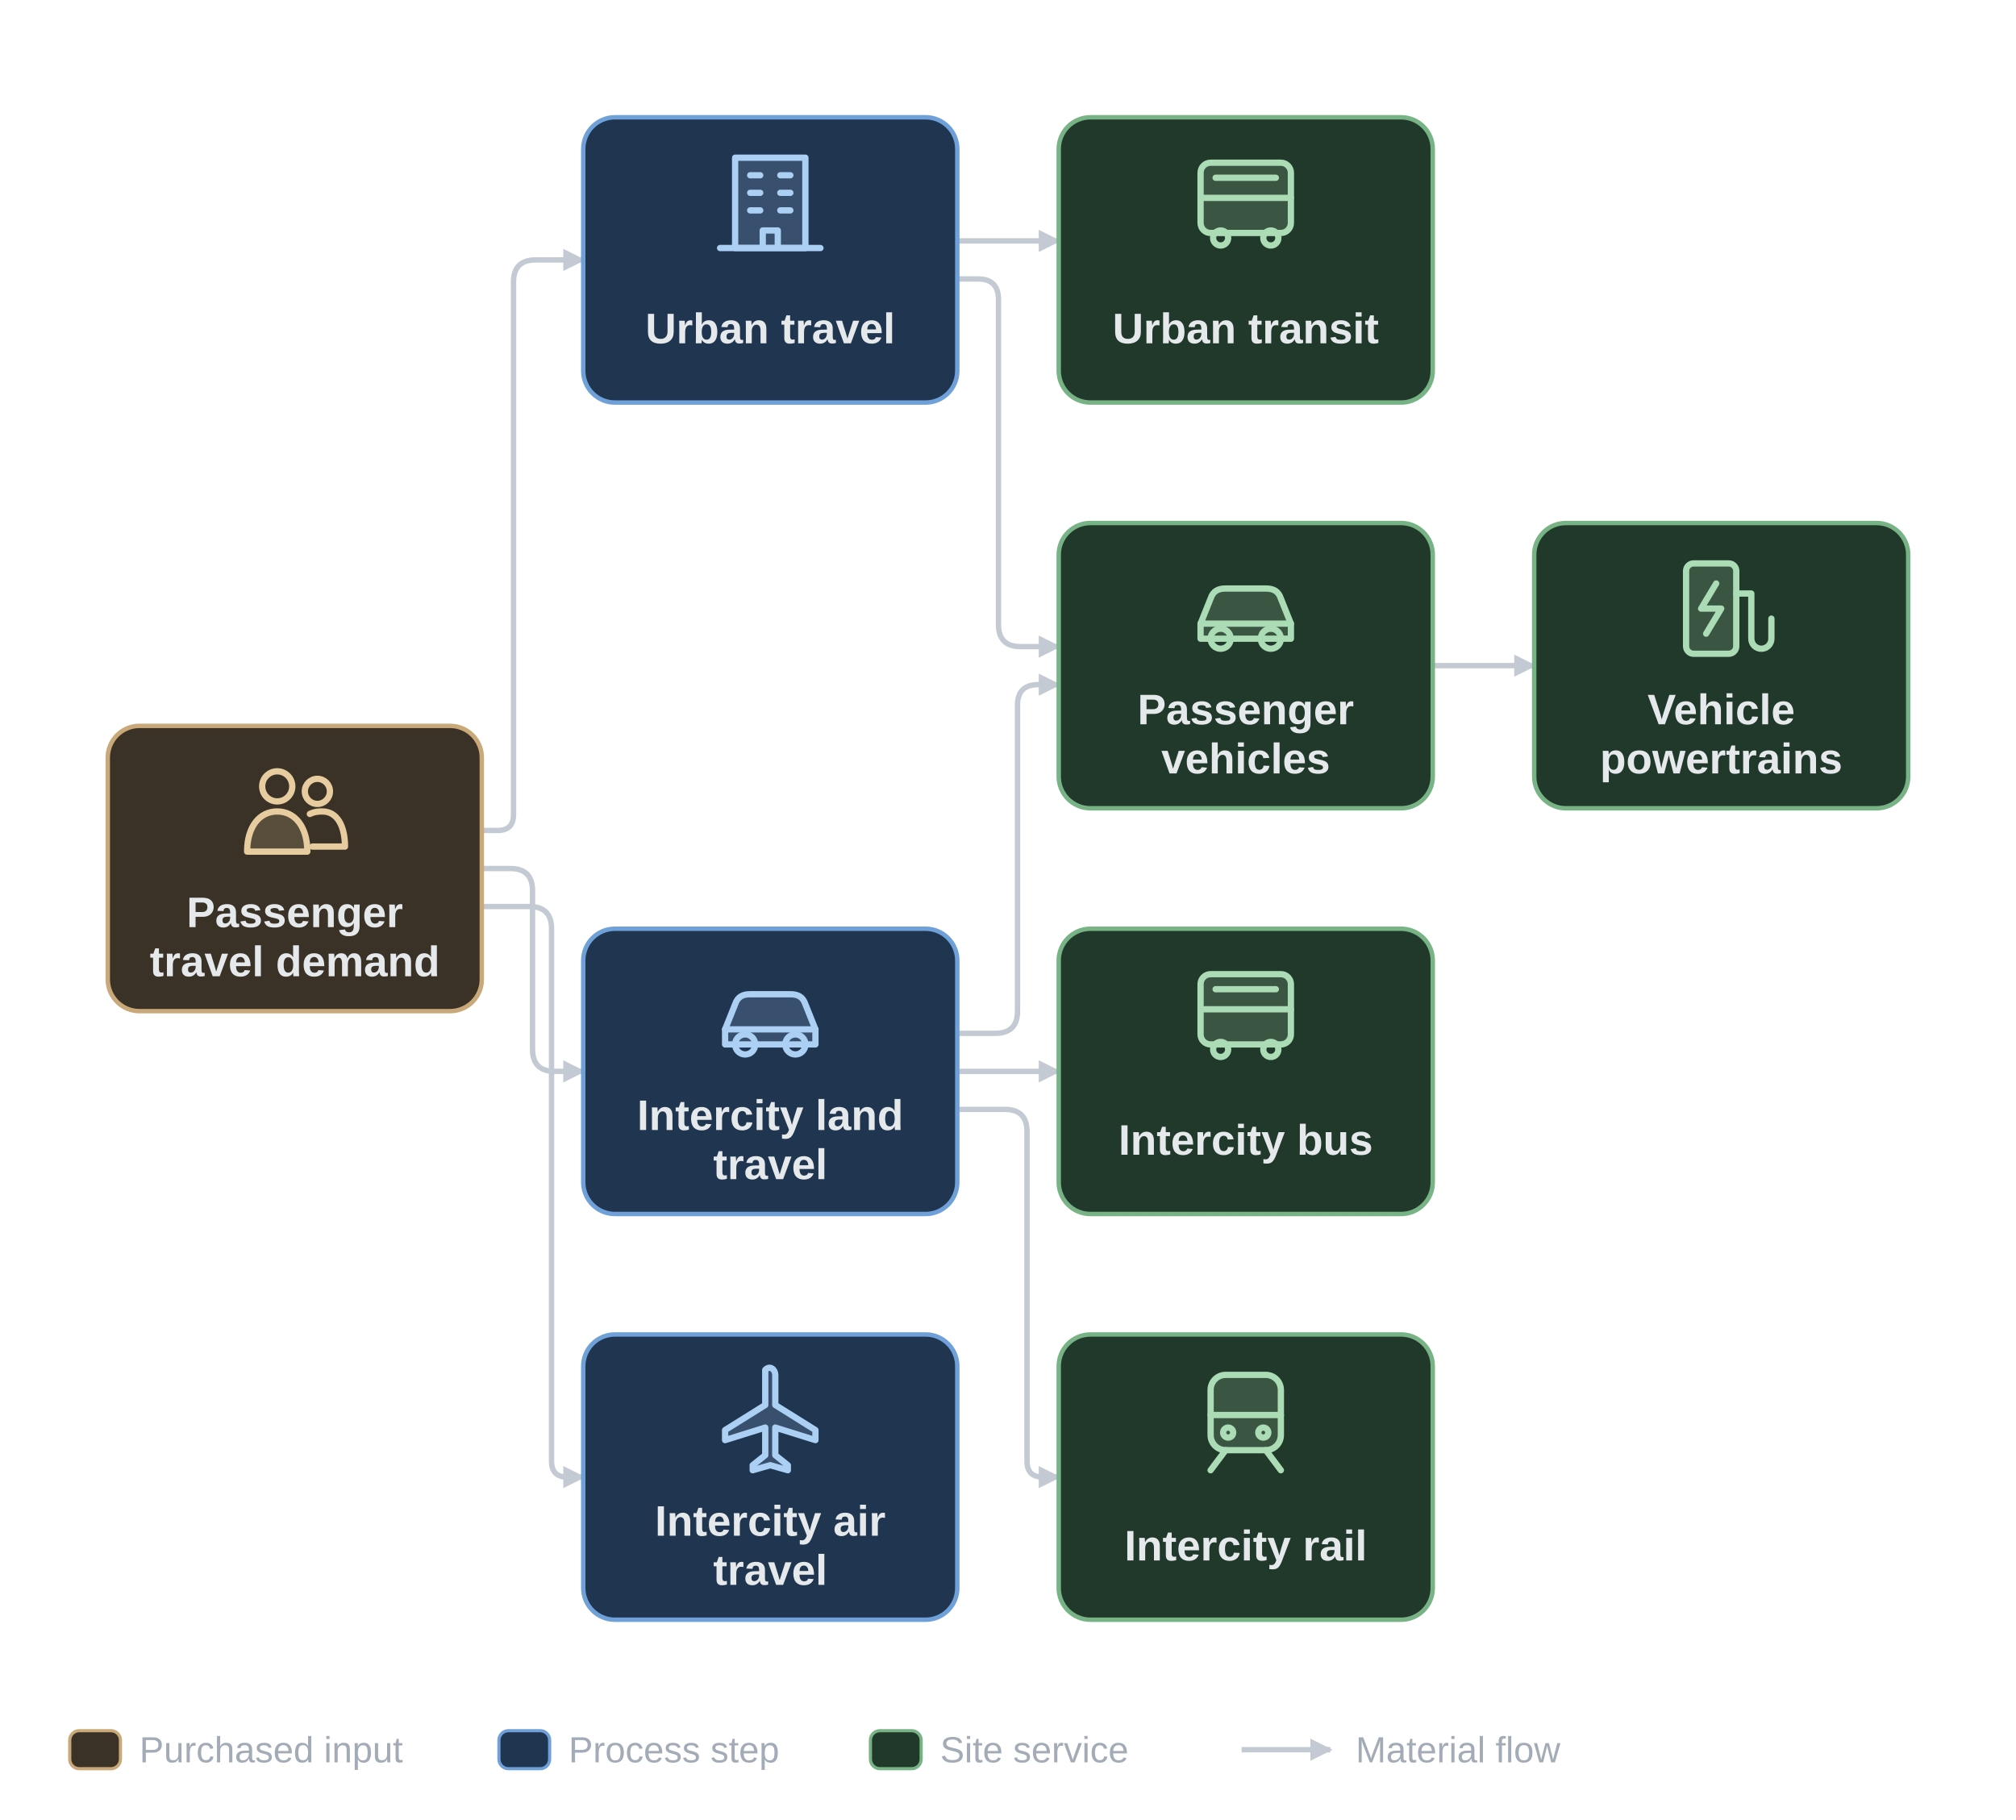
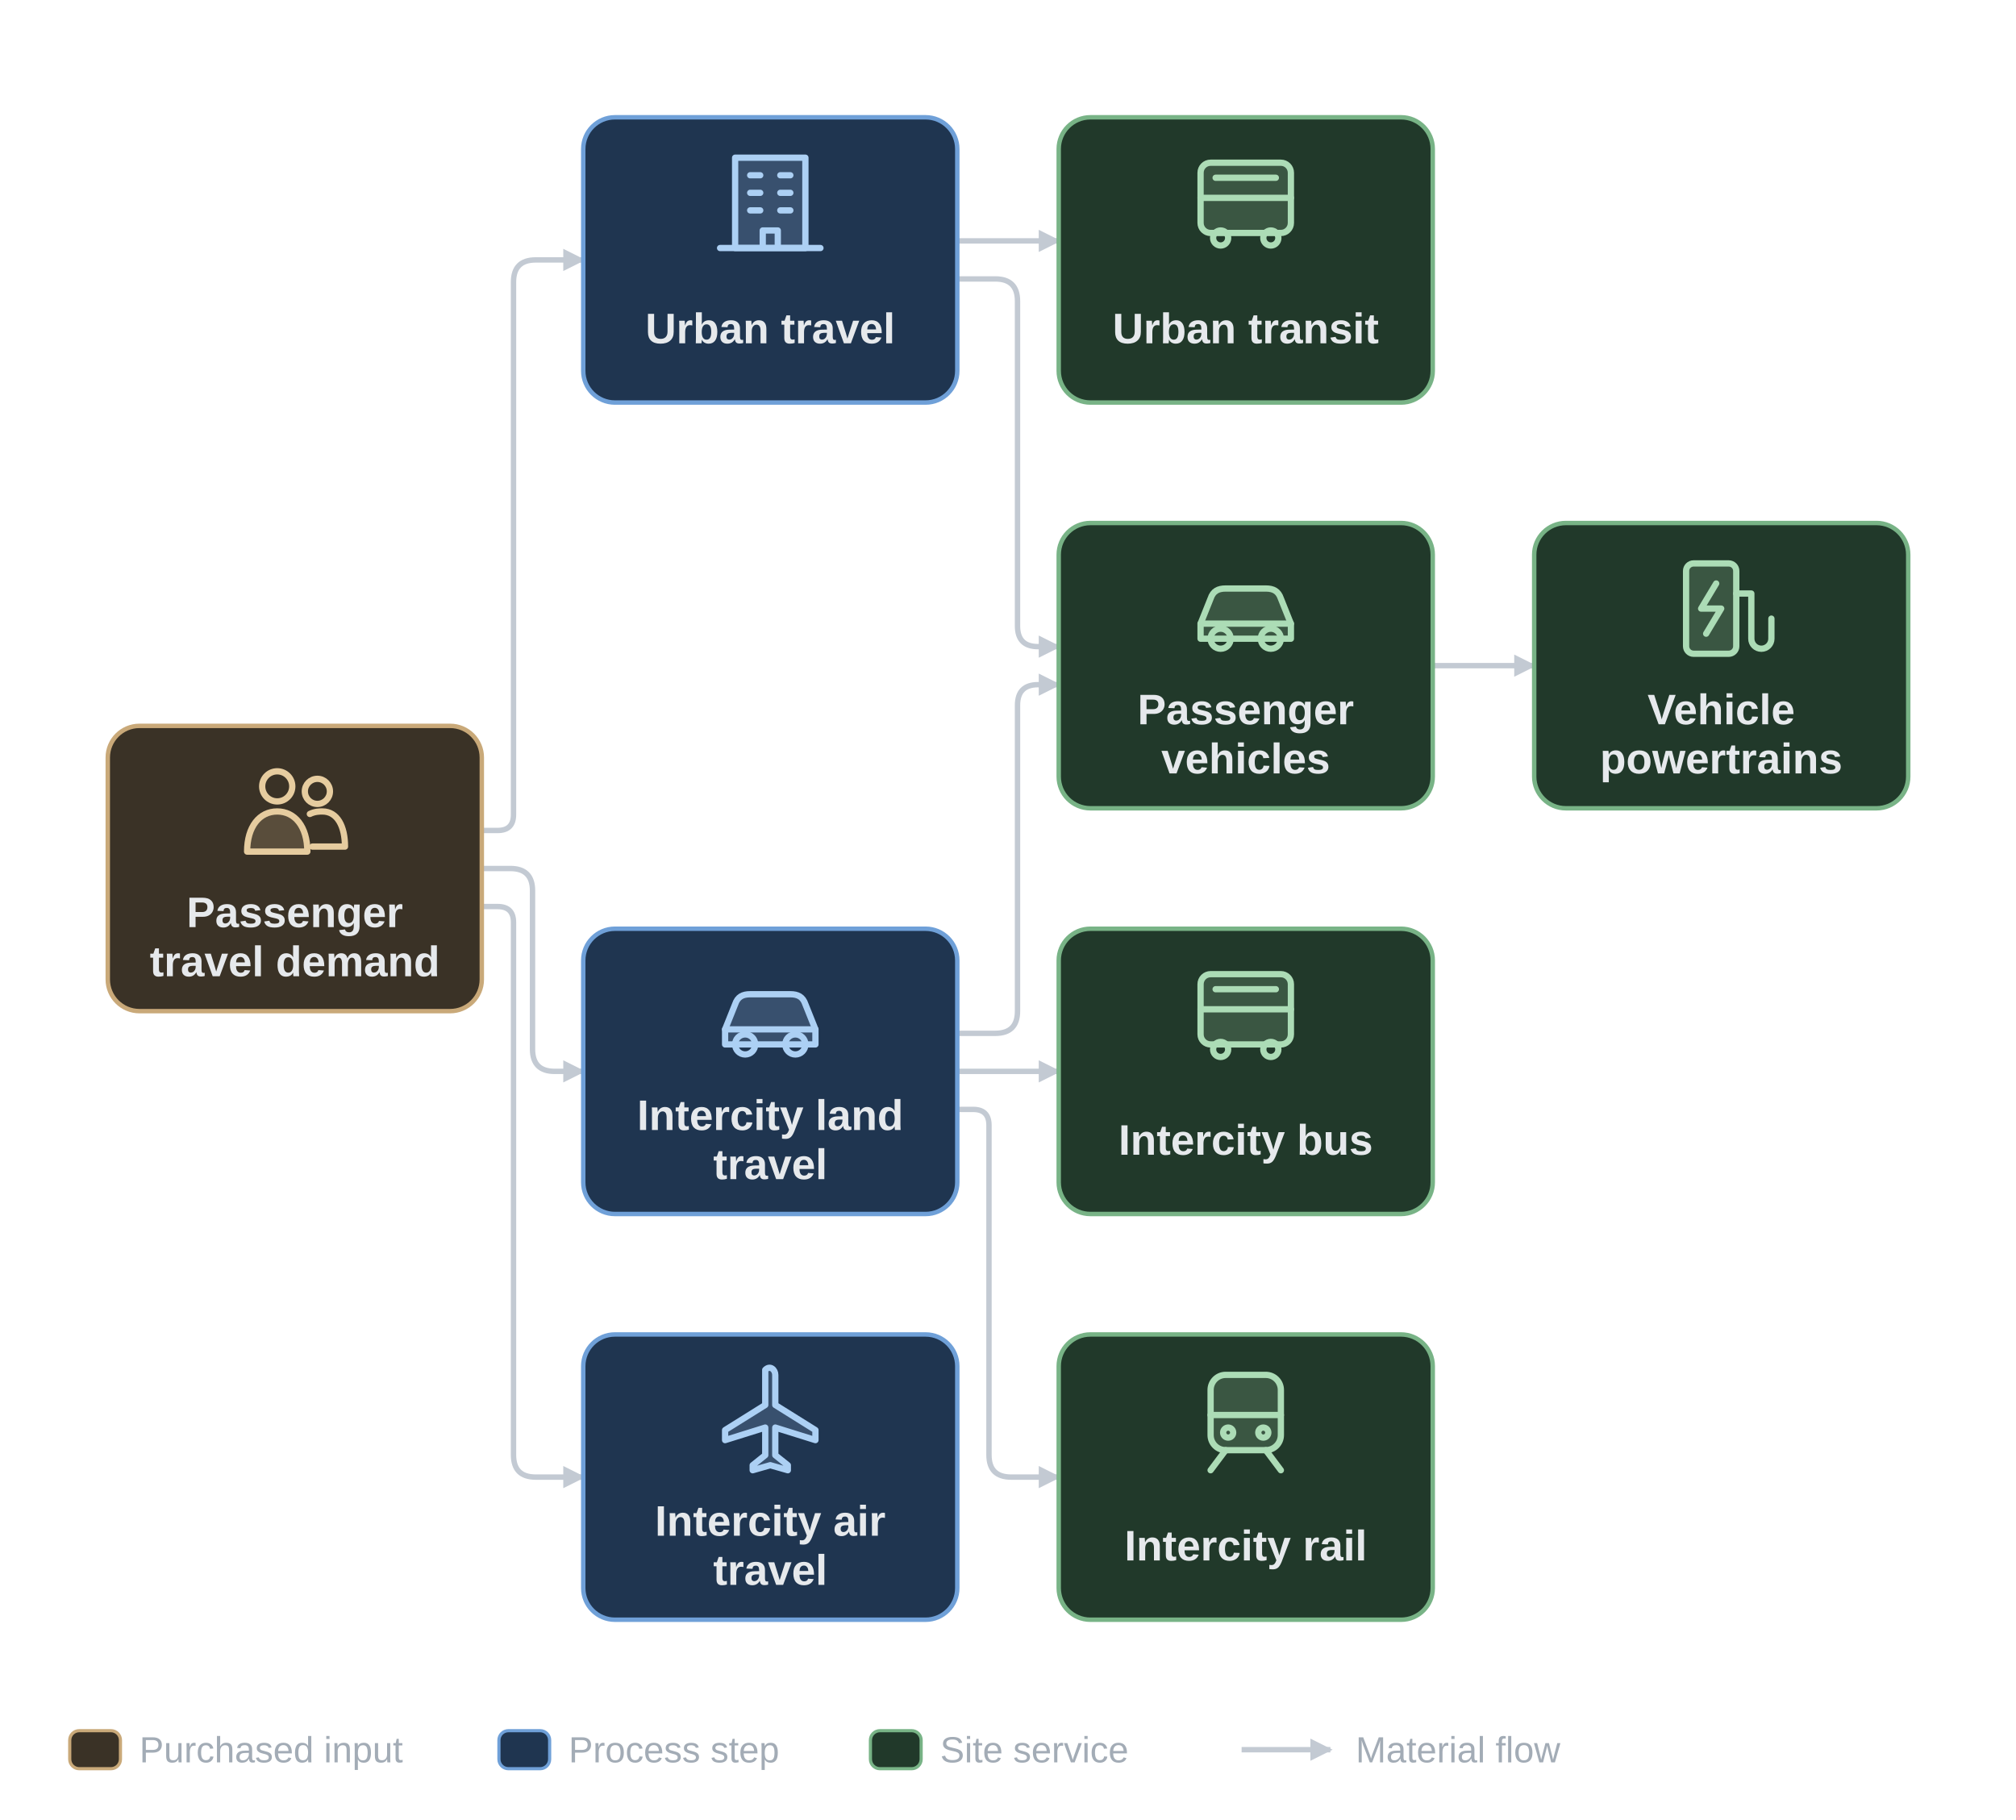
<svg xmlns="http://www.w3.org/2000/svg" viewBox="0 0 636 574" width="636" height="574" font-family="'Source Sans Pro', 'Source Sans 3', 'Segoe UI', 'Helvetica Neue', Arial, sans-serif" role="img" aria-label="Passenger transportation process flowchart">
  <defs>
    <symbol id="icon-building" viewBox="0 0 48 48">
      <g fill="none" stroke="currentColor" stroke-width="2.5" stroke-linecap="round" stroke-linejoin="round">
        <rect x="10" y="6" width="28" height="36" fill="currentColor" fill-opacity="0.18" />
        <path d="M16 13 H20 M28 13 H32 M16 20 H20 M28 20 H32 M16 27 H20 M28 27 H32 M21 42 V35 H27 V42 M4 42 H44" />
      </g>
    </symbol>
    <symbol id="icon-bus" viewBox="0 0 48 48">
      <g fill="none" stroke="currentColor" stroke-width="2.5" stroke-linecap="round" stroke-linejoin="round">
        <rect x="6" y="8" width="36" height="28" rx="4" fill="currentColor" fill-opacity="0.18" />
        <path d="M6 22 H42 M12 14 H36" />
        <circle cx="14" cy="38" r="3" />
        <circle cx="34" cy="38" r="3" />
      </g>
    </symbol>
    <symbol id="icon-car" viewBox="0 0 48 48">
      <g fill="none" stroke="currentColor" stroke-width="2.5" stroke-linecap="round" stroke-linejoin="round">
        <path d="M6 30 L10 20 C11 17 13 16 16 16 H32 C35 16 37 17 38 20 L42 30 V36 H6 Z" fill="currentColor" fill-opacity="0.18" />
        <path d="M6 30 H42" />
        <circle cx="14" cy="36" r="4" />
        <circle cx="34" cy="36" r="4" />
      </g>
    </symbol>
    <symbol id="icon-charger" viewBox="0 0 48 48">
      <g fill="none" stroke="currentColor" stroke-width="2.5" stroke-linecap="round" stroke-linejoin="round">
        <rect x="10" y="6" width="20" height="36" rx="3" fill="currentColor" fill-opacity="0.18" />
        <path d="M22 14 L16 24 H24 L18 34" />
        <path d="M30 18 H36 V36 A4 4 0 0 0 44 36 V28" />
      </g>
    </symbol>
    <symbol id="icon-people" viewBox="0 0 48 48">
      <g fill="none" stroke="currentColor" stroke-width="2.5" stroke-linecap="round" stroke-linejoin="round">
        <circle cx="17" cy="14" r="6" />
        <path d="M5 40 C5 30 10 24 17 24 C24 24 29 30 29 40 Z" fill="currentColor" fill-opacity="0.18" />
        <circle cx="33" cy="16" r="5" />
        <path d="M30 25 C32 24 34 24 35 24 C41 24 44 30 44 38 H31" />
      </g>
    </symbol>
    <symbol id="icon-plane" viewBox="0 0 48 48">
      <g fill="none" stroke="currentColor" stroke-width="2.5" stroke-linecap="round" stroke-linejoin="round">
        <path d="M22 4 C24 2 26 4 26 6 V18 L42 28 V32 L26 27 V38 L31 42 V44 L24 42 L17 44 V42 L22 38 V27 L6 32 V28 L22 18 Z" fill="currentColor" fill-opacity="0.18" />
      </g>
    </symbol>
    <symbol id="icon-train" viewBox="0 0 48 48">
      <g fill="none" stroke="currentColor" stroke-width="2.5" stroke-linecap="round" stroke-linejoin="round">
        <rect x="10" y="6" width="28" height="30" rx="6" fill="currentColor" fill-opacity="0.18" />
        <path d="M10 22 H38 M16 36 L10 44 M32 36 L38 44" />
        <circle cx="17" cy="29" r="2" />
        <circle cx="31" cy="29" r="2" />
      </g>
    </symbol>
    <marker id="arrow-material" viewBox="0 0 10 10" refX="9" refY="5" markerWidth="7" markerHeight="7" markerUnits="userSpaceOnUse" orient="auto-start-reverse">
      <path d="M 0 0 L 10 5 L 0 10 z" fill="#c3cad3" />
    </marker>
    <marker id="arrow-energy" viewBox="0 0 10 10" refX="9" refY="5" markerWidth="7" markerHeight="7" markerUnits="userSpaceOnUse" orient="auto-start-reverse">
      <path d="M 0 0 L 10 5 L 0 10 z" fill="#eda15c" />
    </marker>
    <marker id="arrow-emission" viewBox="0 0 10 10" refX="9" refY="5" markerWidth="7" markerHeight="7" markerUnits="userSpaceOnUse" orient="auto-start-reverse">
      <path d="M 0 0 L 10 5 L 0 10 z" fill="#8f9aa6" />
    </marker>
  </defs>
  <path d="M 152.0 262.0 L 157.0 262.0 Q 162.0 262.0 162.0 257.0 L 162.0 89.0 Q 162.0 82.0 169.0 82.0 L 184.0 82.0" fill="none" stroke="#c3cad3" stroke-width="1.7" marker-end="url(#arrow-material)" />
  <path d="M 152.0 274.0 L 161.0 274.0 Q 168.0 274.0 168.0 281.0 L 168.0 331.0 Q 168.0 338.0 175.0 338.0 L 184.0 338.0" fill="none" stroke="#c3cad3" stroke-width="1.7" marker-end="url(#arrow-material)" />
-   <path d="M 152.0 286.0 L 167.0 286.0 Q 174.0 286.0 174.0 293.0 L 174.0 461.0 Q 174.0 466.0 179.0 466.0 L 184.0 466.0" fill="none" stroke="#c3cad3" stroke-width="1.7" marker-end="url(#arrow-material)" />
+   <path d="M 152.0 286.0 L 157.0 286.0 Q 162.0 286.0 162.0 291.0 L 162.0 459.0 Q 162.0 466.0 169.0 466.0 L 184.0 466.0" fill="none" stroke="#c3cad3" stroke-width="1.7" marker-end="url(#arrow-material)" />
  <path d="M 302.0 76.0 L 334.0 76.0" fill="none" stroke="#c3cad3" stroke-width="1.7" marker-end="url(#arrow-material)" />
-   <path d="M 302.0 88.0 L 308.5 88.0 Q 315.0 88.0 315.0 94.5 L 315.0 197.0 Q 315.0 204.0 322.0 204.0 L 334.0 204.0" fill="none" stroke="#c3cad3" stroke-width="1.7" marker-end="url(#arrow-material)" />
+   <path d="M 302.0 88.0 L 314.0 88.0 Q 321.0 88.0 321.0 95.0 L 321.0 197.5 Q 321.0 204.0 327.5 204.0 L 334.0 204.0" fill="none" stroke="#c3cad3" stroke-width="1.7" marker-end="url(#arrow-material)" />
  <path d="M 302.0 326.0 L 314.0 326.0 Q 321.0 326.0 321.0 319.0 L 321.0 222.5 Q 321.0 216.0 327.5 216.0 L 334.0 216.0" fill="none" stroke="#c3cad3" stroke-width="1.7" marker-end="url(#arrow-material)" />
  <path d="M 302.0 338.0 L 334.0 338.0" fill="none" stroke="#c3cad3" stroke-width="1.7" marker-end="url(#arrow-material)" />
-   <path d="M 302.0 350.0 L 317.0 350.0 Q 324.0 350.0 324.0 357.0 L 324.0 461.0 Q 324.0 466.0 329.0 466.0 L 334.0 466.0" fill="none" stroke="#c3cad3" stroke-width="1.7" marker-end="url(#arrow-material)" />
+   <path d="M 302.0 350.0 L 307.0 350.0 Q 312.0 350.0 312.0 355.0 L 312.0 459.0 Q 312.0 466.0 319.0 466.0 L 334.0 466.0" fill="none" stroke="#c3cad3" stroke-width="1.7" marker-end="url(#arrow-material)" />
  <path d="M 452.0 210.0 L 484.0 210.0" fill="none" stroke="#c3cad3" stroke-width="1.7" marker-end="url(#arrow-material)" />
  <g>
    <rect x="34.0" y="229.0" width="118" height="90" rx="10" fill="#3a3226" stroke="#c9a979" stroke-width="1.4" />
    <use href="#icon-people" x="74.0" y="237.0" width="38" height="38" style="color:#e6cc9f" />
    <text x="93.0" y="292.5" text-anchor="middle" font-size="13.5" font-weight="600" fill="#e6e9ec">Passenger</text>
    <text x="93.0" y="308.0" text-anchor="middle" font-size="13.5" font-weight="600" fill="#e6e9ec">travel demand</text>
  </g>
  <g>
    <rect x="184.0" y="37.0" width="118" height="90" rx="10" fill="#1f3550" stroke="#6fa0d8" stroke-width="1.4" />
    <use href="#icon-building" x="224.0" y="45.0" width="38" height="38" style="color:#acd0f4" />
    <text x="243.0" y="108.3" text-anchor="middle" font-size="13.5" font-weight="600" fill="#e6e9ec">Urban travel</text>
  </g>
  <g>
    <rect x="184.0" y="293.0" width="118" height="90" rx="10" fill="#1f3550" stroke="#6fa0d8" stroke-width="1.4" />
    <use href="#icon-car" x="224.0" y="301.0" width="38" height="38" style="color:#acd0f4" />
    <text x="243.0" y="356.5" text-anchor="middle" font-size="13.5" font-weight="600" fill="#e6e9ec">Intercity land</text>
    <text x="243.0" y="372.0" text-anchor="middle" font-size="13.5" font-weight="600" fill="#e6e9ec">travel</text>
  </g>
  <g>
    <rect x="184.0" y="421.0" width="118" height="90" rx="10" fill="#1f3550" stroke="#6fa0d8" stroke-width="1.4" />
    <use href="#icon-plane" x="224.0" y="429.0" width="38" height="38" style="color:#acd0f4" />
    <text x="243.0" y="484.5" text-anchor="middle" font-size="13.5" font-weight="600" fill="#e6e9ec">Intercity air</text>
    <text x="243.0" y="500.0" text-anchor="middle" font-size="13.5" font-weight="600" fill="#e6e9ec">travel</text>
  </g>
  <g>
    <rect x="334.0" y="37.0" width="118" height="90" rx="10" fill="#21392a" stroke="#78b386" stroke-width="1.4" />
    <use href="#icon-bus" x="374.0" y="45.0" width="38" height="38" style="color:#acdcb6" />
    <text x="393.0" y="108.3" text-anchor="middle" font-size="13.5" font-weight="600" fill="#e6e9ec">Urban transit</text>
  </g>
  <g>
    <rect x="334.0" y="165.0" width="118" height="90" rx="10" fill="#21392a" stroke="#78b386" stroke-width="1.4" />
    <use href="#icon-car" x="374.0" y="173.0" width="38" height="38" style="color:#acdcb6" />
    <text x="393.0" y="228.5" text-anchor="middle" font-size="13.5" font-weight="600" fill="#e6e9ec">Passenger</text>
    <text x="393.0" y="244.0" text-anchor="middle" font-size="13.5" font-weight="600" fill="#e6e9ec">vehicles</text>
  </g>
  <g>
    <rect x="334.0" y="293.0" width="118" height="90" rx="10" fill="#21392a" stroke="#78b386" stroke-width="1.4" />
    <use href="#icon-bus" x="374.0" y="301.0" width="38" height="38" style="color:#acdcb6" />
    <text x="393.0" y="364.3" text-anchor="middle" font-size="13.5" font-weight="600" fill="#e6e9ec">Intercity bus</text>
  </g>
  <g>
    <rect x="334.0" y="421.0" width="118" height="90" rx="10" fill="#21392a" stroke="#78b386" stroke-width="1.4" />
    <use href="#icon-train" x="374.0" y="429.0" width="38" height="38" style="color:#acdcb6" />
    <text x="393.0" y="492.3" text-anchor="middle" font-size="13.5" font-weight="600" fill="#e6e9ec">Intercity rail</text>
  </g>
  <g>
    <rect x="484.0" y="165.0" width="118" height="90" rx="10" fill="#21392a" stroke="#78b386" stroke-width="1.4" />
    <use href="#icon-charger" x="524.0" y="173.0" width="38" height="38" style="color:#acdcb6" />
    <text x="543.0" y="228.5" text-anchor="middle" font-size="13.5" font-weight="600" fill="#e6e9ec">Vehicle</text>
    <text x="543.0" y="244.0" text-anchor="middle" font-size="13.5" font-weight="600" fill="#e6e9ec">powertrains</text>
  </g>
  <rect x="22.0" y="546" width="16" height="12" rx="3" fill="#3a3226" stroke="#c9a979" />
  <text x="44.0" y="556" font-size="11.5" fill="#a3acb6">Purchased input</text>
  <rect x="157.4" y="546" width="16" height="12" rx="3" fill="#1f3550" stroke="#6fa0d8" />
  <text x="179.4" y="556" font-size="11.5" fill="#a3acb6">Process step</text>
  <rect x="274.6" y="546" width="16" height="12" rx="3" fill="#21392a" stroke="#78b386" />
  <text x="296.6" y="556" font-size="11.5" fill="#a3acb6">Site service</text>
  <path d="M 391.7 552 H 419.7" stroke="#c3cad3" stroke-width="1.7" marker-end="url(#arrow-material)" />
  <text x="427.7" y="556" font-size="11.5" fill="#a3acb6">Material flow</text>
</svg>
